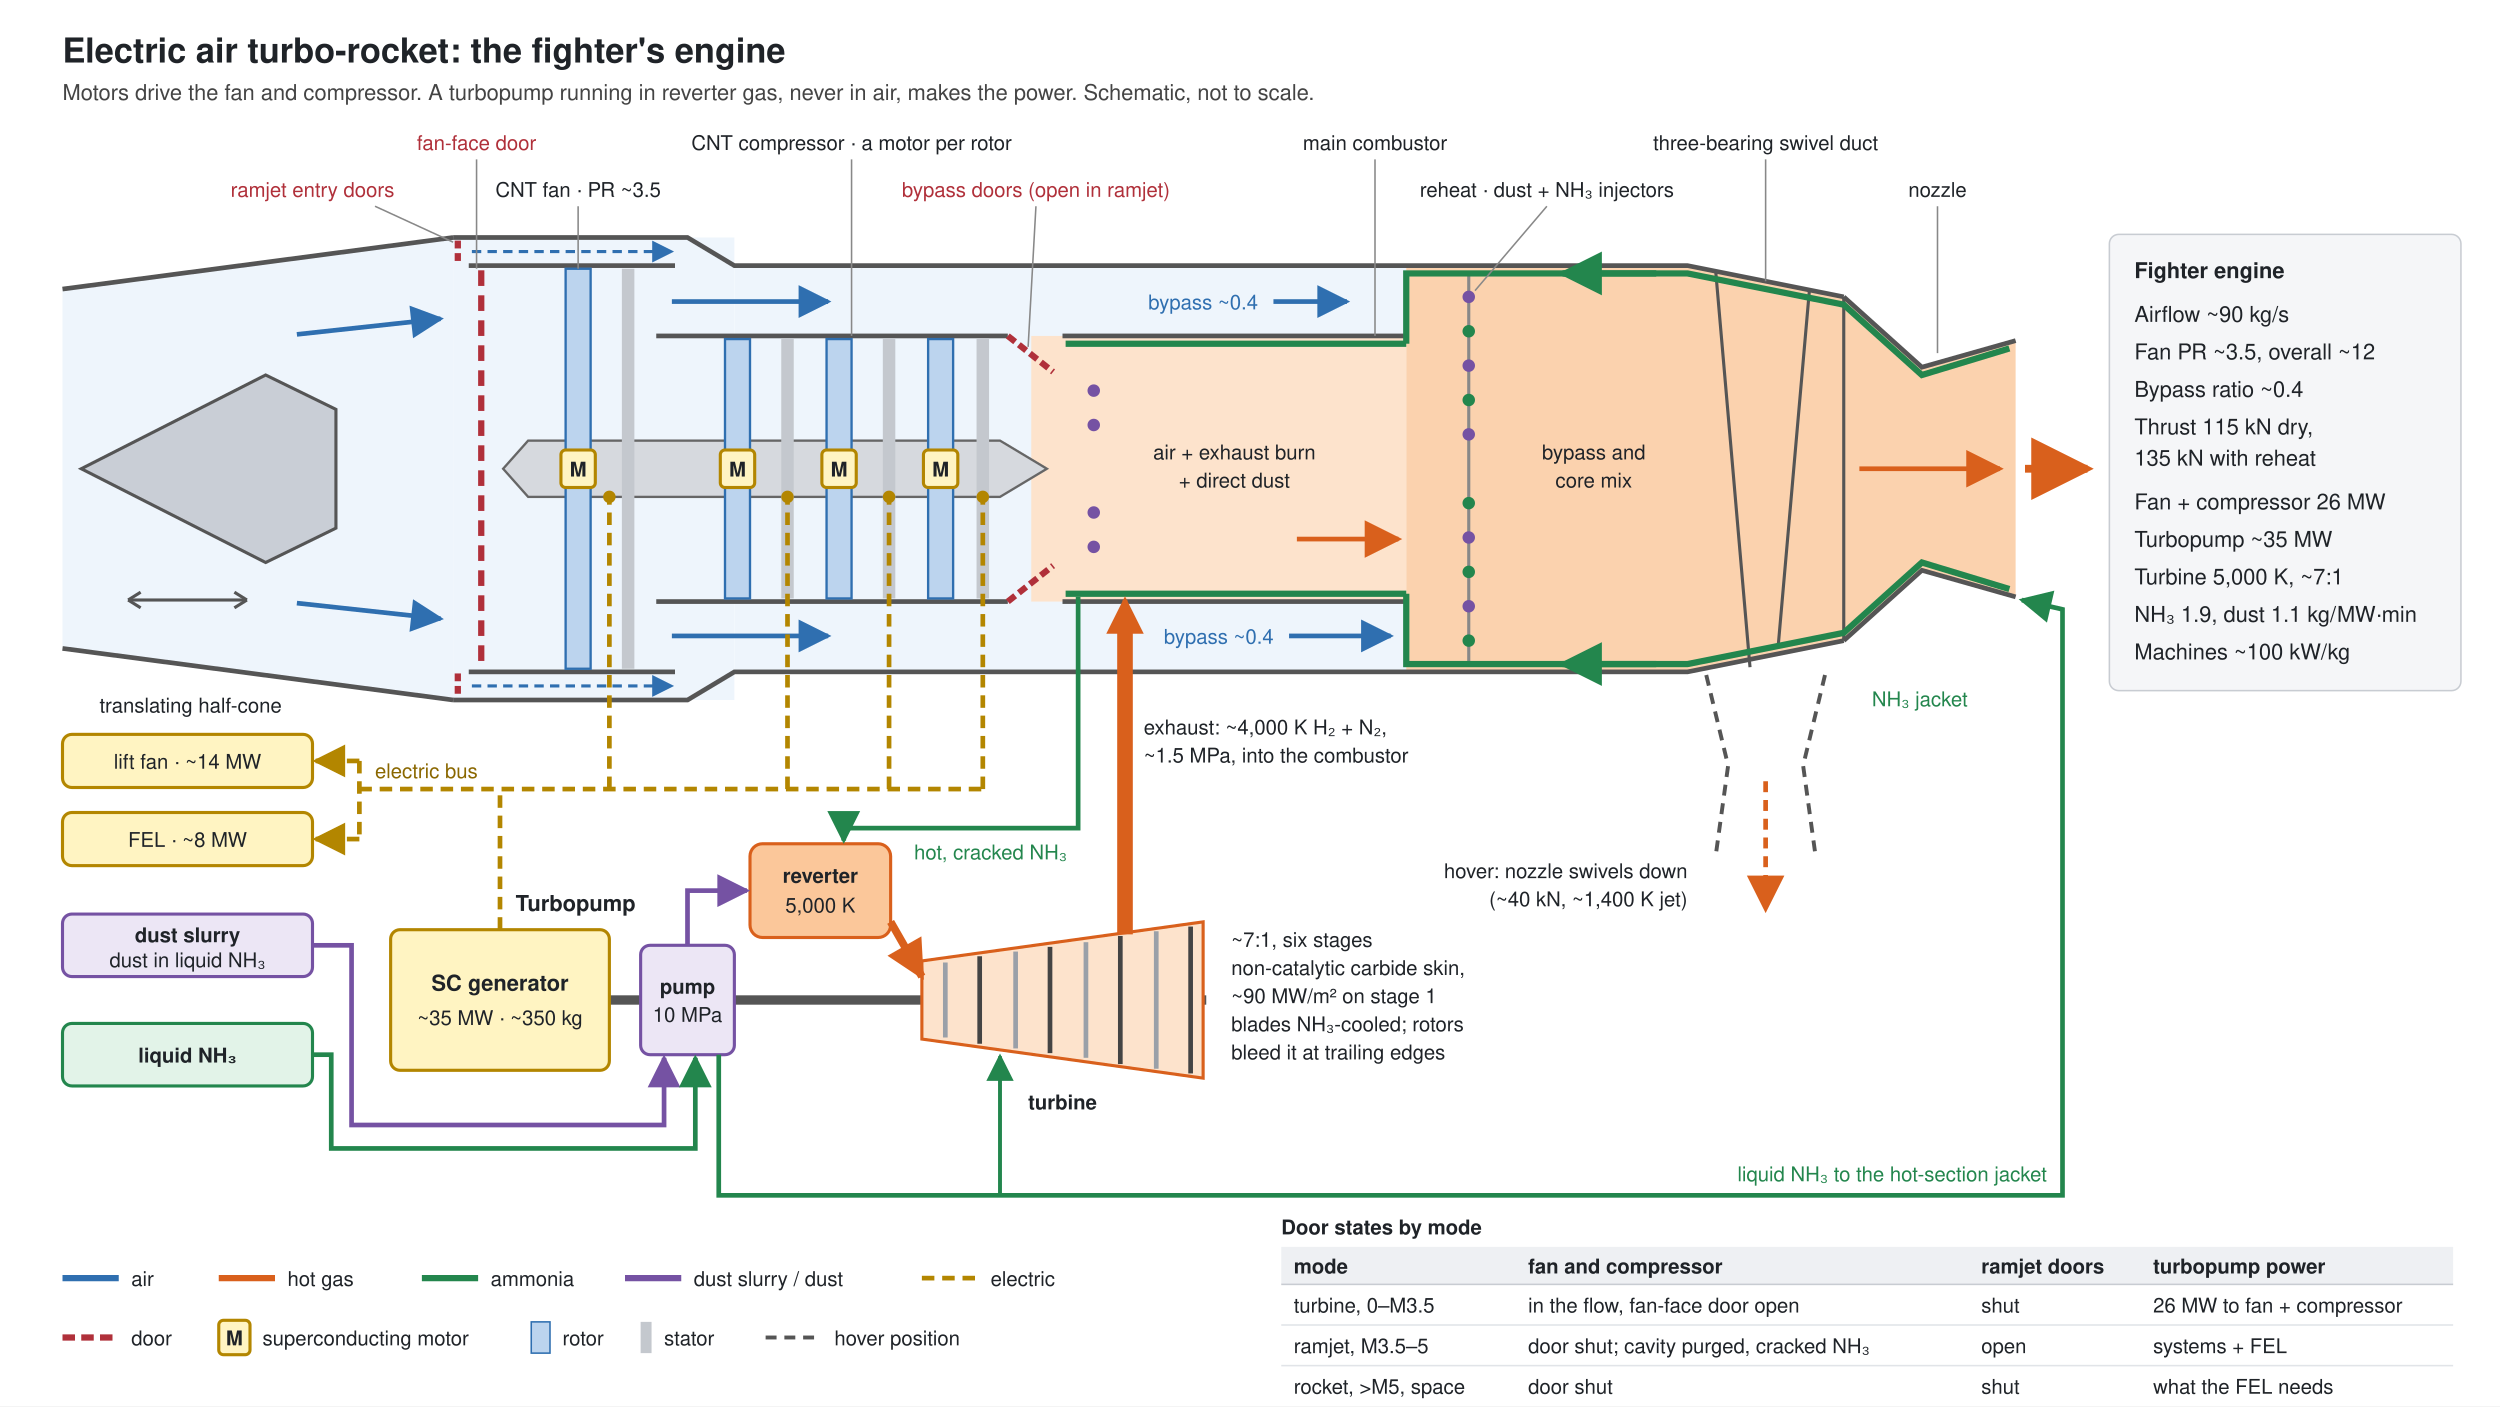
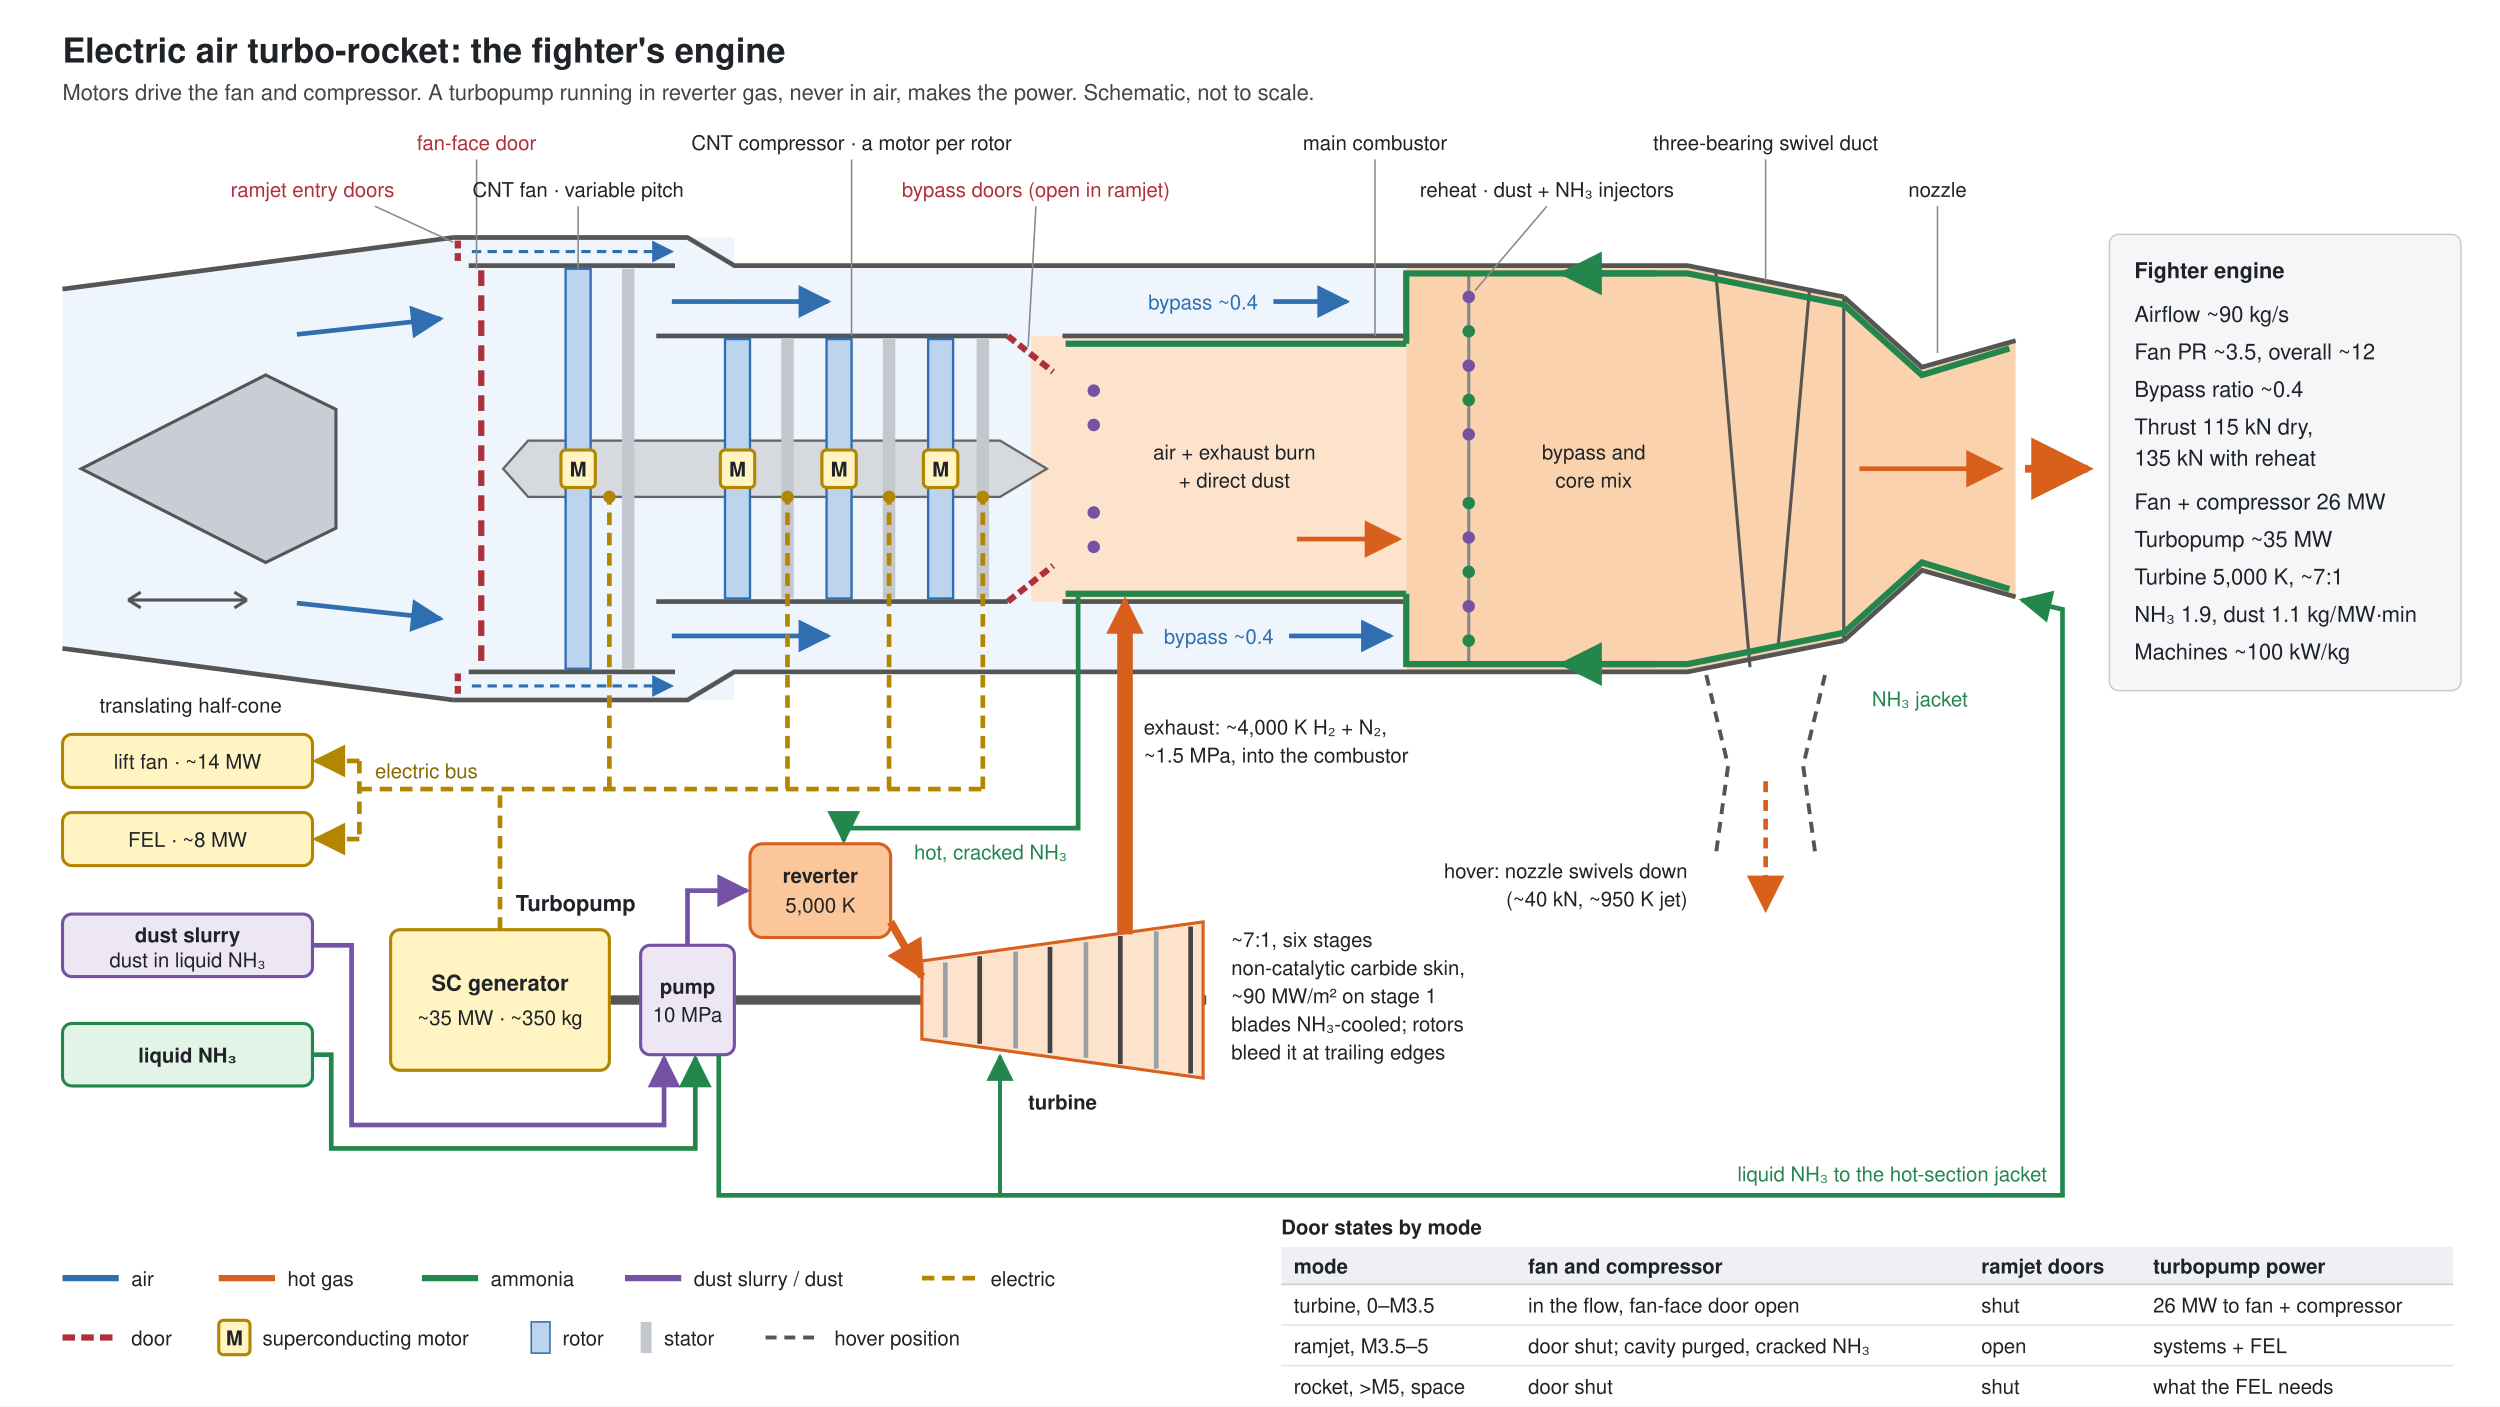
<svg xmlns="http://www.w3.org/2000/svg" viewBox="0 0 1600 900" width="1600" height="900" role="img" aria-label="Electric air turbo-rocket: motors drive a CNT fan and compressor; a separate turbopump running in 5,000 K reverter gas makes the power, and its exhaust burns in the main combustor. Ammonia cools the hot section and then feeds the reverter. Doors switch the engine between turbine, ramjet and rocket modes." font-family="system-ui, -apple-system, 'Segoe UI', Helvetica, Arial, sans-serif" font-size="14" fill="#1f2328">
  <defs>
    <marker id="a-air" viewBox="0 0 10 10" refX="9" refY="5" markerWidth="7" markerHeight="7" orient="auto-start-reverse">
      <path d="M0,0 L10,5 L0,10 z" fill="#2f6fb0" />
    </marker>
    <marker id="a-hot" viewBox="0 0 10 10" refX="9" refY="5" markerWidth="5" markerHeight="5" orient="auto-start-reverse">
      <path d="M0,0 L10,5 L0,10 z" fill="#d9601c" />
    </marker>
    <marker id="a-hot2" viewBox="0 0 10 10" refX="9" refY="5" markerWidth="8" markerHeight="8" orient="auto-start-reverse">
      <path d="M0,0 L10,5 L0,10 z" fill="#d9601c" />
    </marker>
    <marker id="a-nh3" viewBox="0 0 10 10" refX="9" refY="5" markerWidth="7" markerHeight="7" orient="auto-start-reverse">
      <path d="M0,0 L10,5 L0,10 z" fill="#23864d" />
    </marker>
    <marker id="a-dust" viewBox="0 0 10 10" refX="9" refY="5" markerWidth="7" markerHeight="7" orient="auto-start-reverse">
      <path d="M0,0 L10,5 L0,10 z" fill="#7552a3" />
    </marker>
    <marker id="a-el" viewBox="0 0 10 10" refX="9" refY="5" markerWidth="7" markerHeight="7" orient="auto-start-reverse">
      <path d="M0,0 L10,5 L0,10 z" fill="#b38600" />
    </marker>
  </defs>
  <rect x="0" y="0" width="1600" height="900" fill="#ffffff" />
  <text x="40" y="40" font-size="22" font-weight="700">Electric air turbo-rocket: the fighter's engine</text>
  <text x="40" y="64" fill="#444">Motors drive the fan and compressor. A turbopump running in reverter gas, never in air, makes the power. Schematic, not to scale.</text>
  <polygon points="40,185 290,152 290,448 40,415" fill="#eef5fc" />
  <rect x="290" y="152" width="180" height="296" fill="#eef5fc" />
  <rect x="470" y="170" width="430" height="260" fill="#eef5fc" />
  <rect x="660" y="215" width="240" height="170" fill="#fde3cc" />
  <polygon points="900,170 1080,170 1180,190 1230,235 1290,218 1290,382 1230,365 1180,410 1080,430 900,430" fill="#fbd2ae" />
  <line x1="40" y1="185" x2="290" y2="152" stroke="#555" stroke-width="3" />
  <line x1="40" y1="415" x2="290" y2="448" stroke="#555" stroke-width="3" />
  <path d="M52,300 L170,240 L215,262 L215,338 L170,360 Z" fill="#c9ced6" stroke="#555" stroke-width="2" />
  <path d="M82,384 L158,384" stroke="#555" stroke-width="2" />
  <path d="M82,384 l8,-5 M82,384 l8,5 M158,384 l-8,-5 M158,384 l-8,5" stroke="#555" stroke-width="2" />
  <path d="M290,152 L440,152 L470,170 L1080,170 L1180,190" fill="none" stroke="#555" stroke-width="3" />
  <path d="M290,448 L440,448 L470,430 L1080,430 L1180,410" fill="none" stroke="#555" stroke-width="3" />
  <line x1="300" y1="170" x2="432" y2="170" stroke="#555" stroke-width="3" />
  <line x1="300" y1="430" x2="432" y2="430" stroke="#555" stroke-width="3" />
  <path d="M1180,190 L1230,235 L1290,218" fill="none" stroke="#555" stroke-width="3" />
  <path d="M1180,410 L1230,365 L1290,382" fill="none" stroke="#555" stroke-width="3" />
  <line x1="1098" y1="173" x2="1120" y2="427" stroke="#555" stroke-width="2" />
  <line x1="1158" y1="186" x2="1138" y2="414" stroke="#555" stroke-width="2" />
  <line x1="1180" y1="190" x2="1180" y2="410" stroke="#555" stroke-width="2" />
  <path d="M420,215 L645,215" stroke="#555" stroke-width="3" />
  <path d="M680,215 L900,215" stroke="#555" stroke-width="3" />
  <path d="M420,385 L645,385" stroke="#555" stroke-width="3" />
  <path d="M680,385 L900,385" stroke="#555" stroke-width="3" />
  <path d="M322,300 L338,282 L640,282 L670,300 L640,318 L338,318 Z" fill="#d6d9de" stroke="#666" stroke-width="1.5" />
  <rect x="362" y="172" width="16" height="256" fill="#bcd4ee" stroke="#2f6fb0" stroke-width="1.5" />
  <rect x="398" y="172" width="8" height="256" fill="#c4c8ce" />
  <rect x="464" y="217" width="16" height="166" fill="#bcd4ee" stroke="#2f6fb0" stroke-width="1.5" />
  <rect x="500" y="217" width="8" height="166" fill="#c4c8ce" />
  <rect x="529" y="217" width="16" height="166" fill="#bcd4ee" stroke="#2f6fb0" stroke-width="1.5" />
  <rect x="565" y="217" width="8" height="166" fill="#c4c8ce" />
  <rect x="594" y="217" width="16" height="166" fill="#bcd4ee" stroke="#2f6fb0" stroke-width="1.5" />
  <rect x="625" y="217" width="8" height="166" fill="#c4c8ce" />
  <g font-size="13" font-weight="700" text-anchor="middle">
    <rect x="359" y="288" width="22" height="24" rx="3" fill="#fff4c2" stroke="#b38600" stroke-width="2" />
    <text x="370" y="305">M</text>
    <rect x="461" y="288" width="22" height="24" rx="3" fill="#fff4c2" stroke="#b38600" stroke-width="2" />
    <text x="472" y="305">M</text>
    <rect x="526" y="288" width="22" height="24" rx="3" fill="#fff4c2" stroke="#b38600" stroke-width="2" />
    <text x="537" y="305">M</text>
    <rect x="591" y="288" width="22" height="24" rx="3" fill="#fff4c2" stroke="#b38600" stroke-width="2" />
    <text x="602" y="305">M</text>
  </g>
  <line x1="308" y1="173" x2="308" y2="427" stroke="#b0303a" stroke-width="4" stroke-dasharray="10 6" />
  <line x1="293" y1="154" x2="293" y2="169" stroke="#b0303a" stroke-width="4" stroke-dasharray="5 3" />
  <line x1="293" y1="431" x2="293" y2="446" stroke="#b0303a" stroke-width="4" stroke-dasharray="5 3" />
  <line x1="645" y1="215" x2="674" y2="238" stroke="#b0303a" stroke-width="4" stroke-dasharray="6 3" />
  <line x1="645" y1="385" x2="674" y2="362" stroke="#b0303a" stroke-width="4" stroke-dasharray="6 3" />
  <line x1="190" y1="214" x2="282" y2="204" stroke="#2f6fb0" stroke-width="3" marker-end="url(#a-air)" />
  <line x1="190" y1="386" x2="282" y2="396" stroke="#2f6fb0" stroke-width="3" marker-end="url(#a-air)" />
  <line x1="302" y1="161" x2="430" y2="161" stroke="#2f6fb0" stroke-width="2" stroke-dasharray="6 4" marker-end="url(#a-air)" />
  <line x1="302" y1="439" x2="430" y2="439" stroke="#2f6fb0" stroke-width="2" stroke-dasharray="6 4" marker-end="url(#a-air)" />
  <line x1="430" y1="193" x2="530" y2="193" stroke="#2f6fb0" stroke-width="3" marker-end="url(#a-air)" />
  <line x1="430" y1="407" x2="530" y2="407" stroke="#2f6fb0" stroke-width="3" marker-end="url(#a-air)" />
  <line x1="815" y1="193" x2="862" y2="193" stroke="#2f6fb0" stroke-width="3" marker-end="url(#a-air)" />
  <line x1="825" y1="407" x2="890" y2="407" stroke="#2f6fb0" stroke-width="3" marker-end="url(#a-air)" />
  <text x="770" y="198" text-anchor="middle" font-size="13" fill="#2f6fb0">bypass ~0.4</text>
  <text x="780" y="412" text-anchor="middle" font-size="13" fill="#2f6fb0">bypass ~0.4</text>
  <g fill="#7552a3">
    <circle cx="700" cy="250" r="4" />
    <circle cx="700" cy="272" r="4" />
    <circle cx="700" cy="328" r="4" />
    <circle cx="700" cy="350" r="4" />
  </g>
  <text x="790" y="294" text-anchor="middle" font-size="13">air + exhaust burn</text>
  <text x="790" y="312" text-anchor="middle" font-size="13">+ direct dust</text>
  <line x1="940" y1="176" x2="940" y2="424" stroke="#888" stroke-width="2" />
  <g>
    <circle cx="940" cy="190" r="4" fill="#7552a3" />
    <circle cx="940" cy="212" r="4" fill="#23864d" />
    <circle cx="940" cy="234" r="4" fill="#7552a3" />
    <circle cx="940" cy="256" r="4" fill="#23864d" />
    <circle cx="940" cy="278" r="4" fill="#7552a3" />
    <circle cx="940" cy="322" r="4" fill="#23864d" />
    <circle cx="940" cy="344" r="4" fill="#7552a3" />
    <circle cx="940" cy="366" r="4" fill="#23864d" />
    <circle cx="940" cy="388" r="4" fill="#7552a3" />
    <circle cx="940" cy="410" r="4" fill="#23864d" />
  </g>
  <text x="1020" y="294" text-anchor="middle" font-size="13">bypass and</text>
  <text x="1020" y="312" text-anchor="middle" font-size="13">core mix</text>
  <line x1="830" y1="345" x2="895" y2="345" stroke="#d9601c" stroke-width="3" marker-end="url(#a-hot2)" />
  <line x1="1190" y1="300" x2="1280" y2="300" stroke="#d9601c" stroke-width="3" marker-end="url(#a-hot2)" />
  <line x1="1296" y1="300" x2="1336" y2="300" stroke="#d9601c" stroke-width="5" marker-end="url(#a-hot2)" />
  <g fill="none" stroke="#23864d" stroke-width="4">
    <path d="M900,220 L682,220" />
    <path d="M900,380 L682,380" />
    <path d="M1286,223 L1230,240 L1180,195 L1080,175 L900,175 L900,220" />
    <path d="M1286,377 L1230,360 L1180,405 L1080,425 L900,425 L900,380" />
  </g>
  <line x1="1060" y1="425" x2="1000" y2="425" stroke="#23864d" stroke-width="4" marker-end="url(#a-nh3)" />
  <line x1="1060" y1="175" x2="1000" y2="175" stroke="#23864d" stroke-width="4" marker-end="url(#a-nh3)" />
  <path d="M1092,432 L1106,490 L1098,548" fill="none" stroke="#555" stroke-width="2.5" stroke-dasharray="7 5" />
  <path d="M1168,432 L1154,490 L1162,548" fill="none" stroke="#555" stroke-width="2.5" stroke-dasharray="7 5" />
  <line x1="1130" y1="500" x2="1130" y2="582" stroke="#d9601c" stroke-width="3" stroke-dasharray="7 5" marker-end="url(#a-hot2)" />
  <text x="1080" y="562" text-anchor="end" font-size="13">hover: nozzle swivels down</text>
-   <text x="1080" y="580" text-anchor="end" font-size="13">(~40 kN, ~1,400 K jet)</text>
+   <text x="1080" y="580" text-anchor="end" font-size="13">(~40 kN, ~950 K jet)</text>
  <g font-size="13" stroke="#888" stroke-width="1">
    <line x1="305" y1="102" x2="305" y2="172" />
    <line x1="545" y1="102" x2="545" y2="215" />
    <line x1="880" y1="102" x2="880" y2="215" />
    <line x1="1130" y1="102" x2="1130" y2="180" />
    <line x1="240" y1="132" x2="290" y2="155" />
    <line x1="370" y1="132" x2="370" y2="172" />
    <line x1="663" y1="132" x2="658" y2="222" />
    <line x1="990" y1="132" x2="944" y2="186" />
    <line x1="1240" y1="132" x2="1240" y2="226" />
  </g>
  <g font-size="13" text-anchor="middle">
    <text x="305" y="96" fill="#b0303a">fan-face door</text>
    <text x="545" y="96">CNT compressor · a motor per rotor</text>
    <text x="880" y="96">main combustor</text>
    <text x="1130" y="96">three-bearing swivel duct</text>
    <text x="200" y="126" fill="#b0303a">ramjet entry doors</text>
-     <text x="370" y="126">CNT fan · PR ~3.5</text>
+     <text x="370" y="126">CNT fan · variable pitch</text>
    <text x="663" y="126" fill="#b0303a">bypass doors (open in ramjet)</text>
    <text x="990" y="126">reheat · dust + NH₃ injectors</text>
    <text x="1240" y="126">nozzle</text>
  </g>
  <text x="122" y="456" text-anchor="middle" font-size="13">translating half-cone</text>
  <rect x="1350" y="150" width="225" height="292" rx="6" fill="#f5f6f8" stroke="#c8ccd2" />
  <g font-size="14">
    <text x="1366" y="178" font-weight="700">Fighter engine</text>
    <text x="1366" y="206">Airflow ~90 kg/s</text>
    <text x="1366" y="230">Fan PR ~3.5, overall ~12</text>
    <text x="1366" y="254">Bypass ratio ~0.4</text>
    <text x="1366" y="278">Thrust 115 kN dry,</text>
    <text x="1366" y="298">135 kN with reheat</text>
    <text x="1366" y="326">Fan + compressor 26 MW</text>
    <text x="1366" y="350">Turbopump ~35 MW</text>
    <text x="1366" y="374">Turbine 5,000 K, ~7:1</text>
    <text x="1366" y="398">NH₃ 1.9, dust 1.1 kg/MW·min</text>
    <text x="1366" y="422">Machines ~100 kW/kg</text>
  </g>
  <line x1="250" y1="640" x2="772" y2="640" stroke="#555" stroke-width="6" />
  <rect x="250" y="595" width="140" height="90" rx="6" fill="#fff4c2" stroke="#b38600" stroke-width="2" />
  <text x="320" y="634" text-anchor="middle" font-weight="700">SC generator</text>
  <text x="320" y="656" text-anchor="middle" font-size="13">~35 MW · ~350 kg</text>
  <text x="330" y="583" font-weight="700">Turbopump</text>
  <rect x="410" y="605" width="60" height="70" rx="6" fill="#ece6f5" stroke="#7552a3" stroke-width="2" />
  <text x="440" y="636" text-anchor="middle" font-size="13" font-weight="700">pump</text>
  <text x="440" y="654" text-anchor="middle" font-size="13">10 MPa</text>
  <rect x="480" y="540" width="90" height="60" rx="8" fill="#fbc79a" stroke="#d9601c" stroke-width="2" />
  <text x="525" y="565" text-anchor="middle" font-size="13" font-weight="700">reverter</text>
  <text x="525" y="584" text-anchor="middle" font-size="13">5,000 K</text>
  <polygon points="590,615 770,590 770,690 590,665" fill="#fde3cc" stroke="#d9601c" stroke-width="2" />
  <g stroke-width="3">
    <line x1="605" y1="616" x2="605" y2="664" stroke="#9aa0a8" />
    <line x1="627" y1="612" x2="627" y2="668" stroke="#444" />
    <line x1="650" y1="609" x2="650" y2="671" stroke="#9aa0a8" />
    <line x1="672" y1="606" x2="672" y2="674" stroke="#444" />
    <line x1="695" y1="603" x2="695" y2="677" stroke="#9aa0a8" />
    <line x1="717" y1="599" x2="717" y2="681" stroke="#444" />
    <line x1="740" y1="596" x2="740" y2="684" stroke="#9aa0a8" />
    <line x1="762" y1="593" x2="762" y2="687" stroke="#444" />
  </g>
  <text x="680" y="710" text-anchor="middle" font-size="13" font-weight="700">turbine</text>
  <g font-size="13">
    <text x="788" y="606">~7:1, six stages</text>
    <text x="788" y="624">non-catalytic carbide skin,</text>
    <text x="788" y="642">~90 MW/m² on stage 1</text>
    <text x="788" y="660">blades NH₃-cooled; rotors</text>
    <text x="788" y="678">bleed it at trailing edges</text>
  </g>
  <path d="M570,590 L590,625" stroke="#d9601c" stroke-width="5" fill="none" marker-end="url(#a-hot)" />
  <path d="M720,598 L720,392" stroke="#d9601c" stroke-width="10" fill="none" />
  <path d="M720,410 L720,384" stroke="#d9601c" stroke-width="3" fill="none" marker-end="url(#a-hot2)" />
  <text x="732" y="470" font-size="13">exhaust: ~4,000 K H₂ + N₂,</text>
  <text x="732" y="488" font-size="13">~1.5 MPa, into the combustor</text>
  <rect x="40" y="585" width="160" height="40" rx="6" fill="#ece6f5" stroke="#7552a3" stroke-width="2" />
  <text x="120" y="603" text-anchor="middle" font-size="13" font-weight="700">dust slurry</text>
  <text x="120" y="619" text-anchor="middle" font-size="13">dust in liquid NH₃</text>
  <rect x="40" y="655" width="160" height="40" rx="6" fill="#e2f3e8" stroke="#23864d" stroke-width="2" />
  <text x="120" y="680" text-anchor="middle" font-size="13" font-weight="700">liquid NH₃</text>
  <path d="M200,605 L225,605 L225,720 L425,720 L425,677" fill="none" stroke="#7552a3" stroke-width="3" marker-end="url(#a-dust)" />
  <path d="M200,675 L212,675 L212,735 L445,735 L445,677" fill="none" stroke="#23864d" stroke-width="3" marker-end="url(#a-nh3)" />
  <path d="M440,605 L440,570 L478,570" fill="none" stroke="#7552a3" stroke-width="3" marker-end="url(#a-dust)" />
  <path d="M460,675 L460,765 L1320,765 L1320,390 L1294,384" fill="none" stroke="#23864d" stroke-width="3" marker-end="url(#a-nh3)" />
  <text x="1310" y="756" text-anchor="end" font-size="13" fill="#23864d">liquid NH₃ to the hot-section jacket</text>
  <path d="M640,765 L640,676" fill="none" stroke="#23864d" stroke-width="2.5" marker-end="url(#a-nh3)" />
  <path d="M690,382 L690,530 L540,530 L540,538" fill="none" stroke="#23864d" stroke-width="3" marker-end="url(#a-nh3)" />
  <text x="585" y="550" font-size="13" fill="#23864d">hot, cracked NH₃</text>
  <text x="1198" y="452" font-size="13" fill="#23864d">NH₃ jacket</text>
  <g fill="none" stroke="#b38600" stroke-width="3" stroke-dasharray="8 5">
    <path d="M320,595 L320,505" />
    <path d="M230,505 L629,505" />
    <path d="M390,505 L390,318" />
    <path d="M504,505 L504,318" />
    <path d="M569,505 L569,318" />
    <path d="M629,505 L629,318" />
    <path d="M230,487 L230,537" />
    <path d="M230,487 L202,487" marker-end="url(#a-el)" />
    <path d="M230,537 L202,537" marker-end="url(#a-el)" />
  </g>
  <g fill="#b38600">
    <circle cx="390" cy="318" r="4" />
    <circle cx="504" cy="318" r="4" />
    <circle cx="569" cy="318" r="4" />
    <circle cx="629" cy="318" r="4" />
  </g>
  <text x="240" y="498" font-size="13" fill="#8a6700">electric bus</text>
  <rect x="40" y="470" width="160" height="34" rx="6" fill="#fff4c2" stroke="#b38600" stroke-width="2" />
  <text x="120" y="492" text-anchor="middle" font-size="13">lift fan · ~14 MW</text>
  <rect x="40" y="520" width="160" height="34" rx="6" fill="#fff4c2" stroke="#b38600" stroke-width="2" />
  <text x="120" y="542" text-anchor="middle" font-size="13">FEL · ~8 MW</text>
  <g font-size="13">
    <line x1="40" y1="818" x2="76" y2="818" stroke="#2f6fb0" stroke-width="4" />
    <text x="84" y="823">air</text>
    <line x1="140" y1="818" x2="176" y2="818" stroke="#d9601c" stroke-width="4" />
    <text x="184" y="823">hot gas</text>
    <line x1="270" y1="818" x2="306" y2="818" stroke="#23864d" stroke-width="4" />
    <text x="314" y="823">ammonia</text>
    <line x1="400" y1="818" x2="436" y2="818" stroke="#7552a3" stroke-width="4" />
    <text x="444" y="823">dust slurry / dust</text>
    <line x1="590" y1="818" x2="626" y2="818" stroke="#b38600" stroke-width="3" stroke-dasharray="8 5" />
    <text x="634" y="823">electric</text>
    <line x1="40" y1="856" x2="76" y2="856" stroke="#b0303a" stroke-width="4" stroke-dasharray="8 4" />
    <text x="84" y="861">door</text>
    <rect x="140" y="845" width="20" height="22" rx="3" fill="#fff4c2" stroke="#b38600" stroke-width="2" />
    <text x="150" y="861" text-anchor="middle" font-weight="700">M</text>
    <text x="168" y="861">superconducting motor</text>
    <rect x="340" y="846" width="12" height="20" fill="#bcd4ee" stroke="#2f6fb0" />
    <text x="360" y="861">rotor</text>
    <rect x="410" y="846" width="7" height="20" fill="#c4c8ce" />
    <text x="425" y="861">stator</text>
    <line x1="490" y1="856" x2="526" y2="856" stroke="#555" stroke-width="2.5" stroke-dasharray="7 5" />
    <text x="534" y="861">hover position</text>
  </g>
  <g font-size="13">
    <text x="820" y="790" font-weight="700">Door states by mode</text>
    <rect x="820" y="798" width="750" height="24" fill="#eef0f3" />
    <line x1="820" y1="822" x2="1570" y2="822" stroke="#c8ccd2" />
    <line x1="820" y1="848" x2="1570" y2="848" stroke="#e1e4e8" />
    <line x1="820" y1="874" x2="1570" y2="874" stroke="#e1e4e8" />
    <g font-weight="700">
      <text x="828" y="815">mode</text>
      <text x="978" y="815">fan and compressor</text>
      <text x="1268" y="815">ramjet doors</text>
      <text x="1378" y="815">turbopump power</text>
    </g>
    <text x="828" y="840">turbine, 0–M3.5</text>
    <text x="978" y="840">in the flow, fan-face door open</text>
    <text x="1268" y="840">shut</text>
    <text x="1378" y="840">26 MW to fan + compressor</text>
    <text x="828" y="866">ramjet, M3.5–5</text>
    <text x="978" y="866">door shut; cavity purged, cracked NH₃</text>
    <text x="1268" y="866">open</text>
    <text x="1378" y="866">systems + FEL</text>
    <text x="828" y="892">rocket, &gt;M5, space</text>
    <text x="978" y="892">door shut</text>
    <text x="1268" y="892">shut</text>
    <text x="1378" y="892">what the FEL needs</text>
  </g>
</svg>
